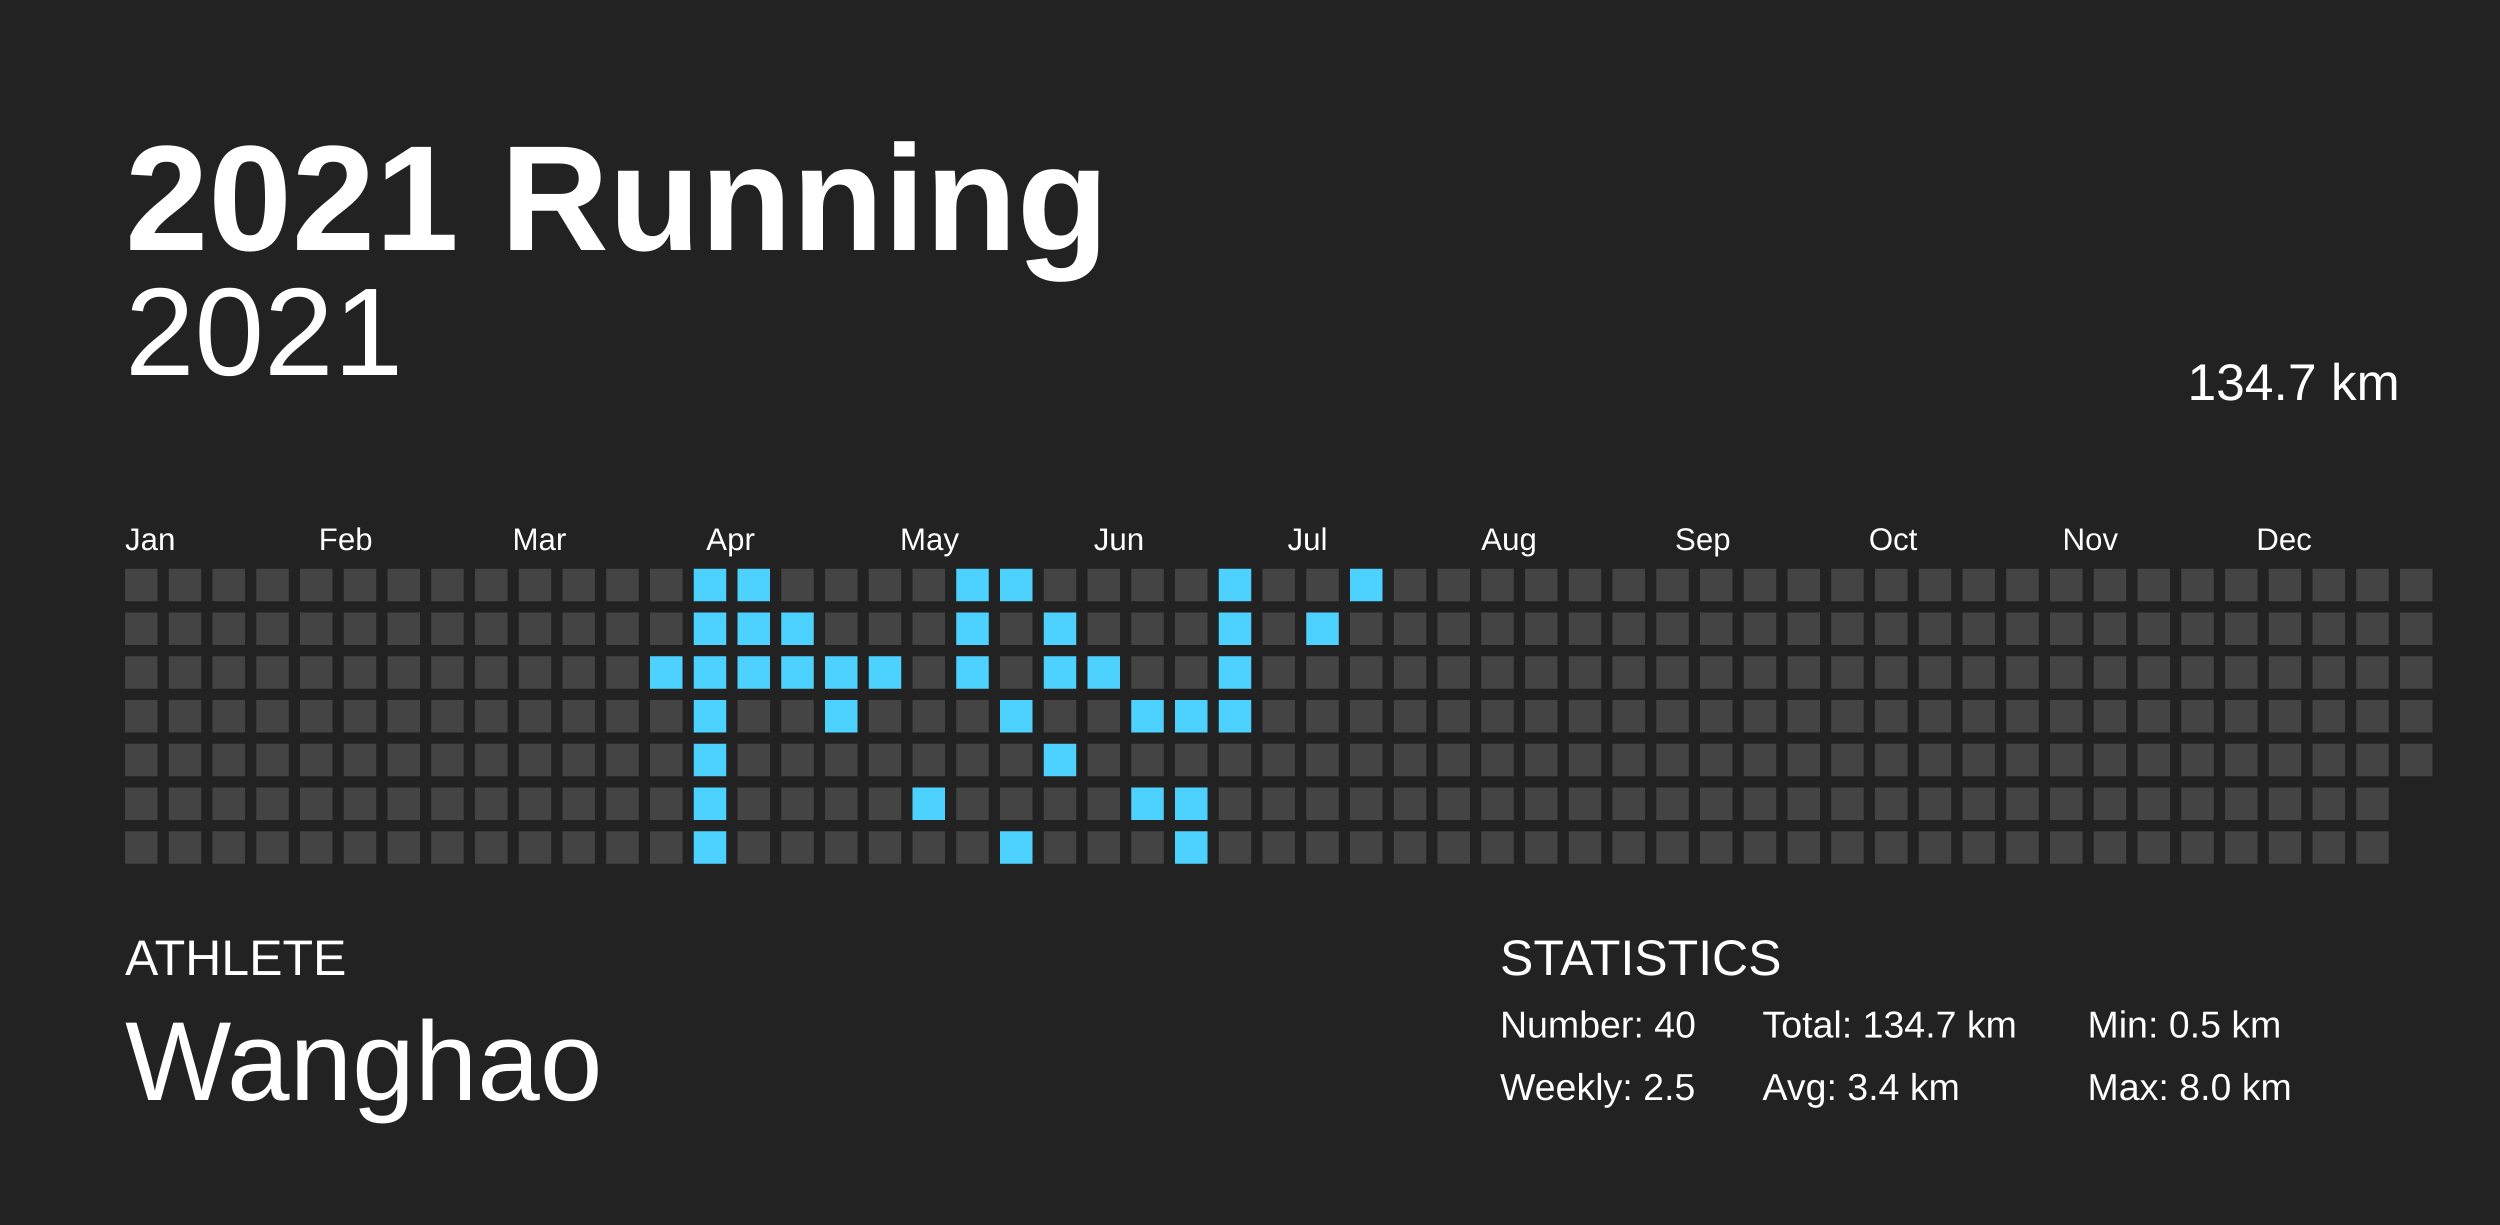
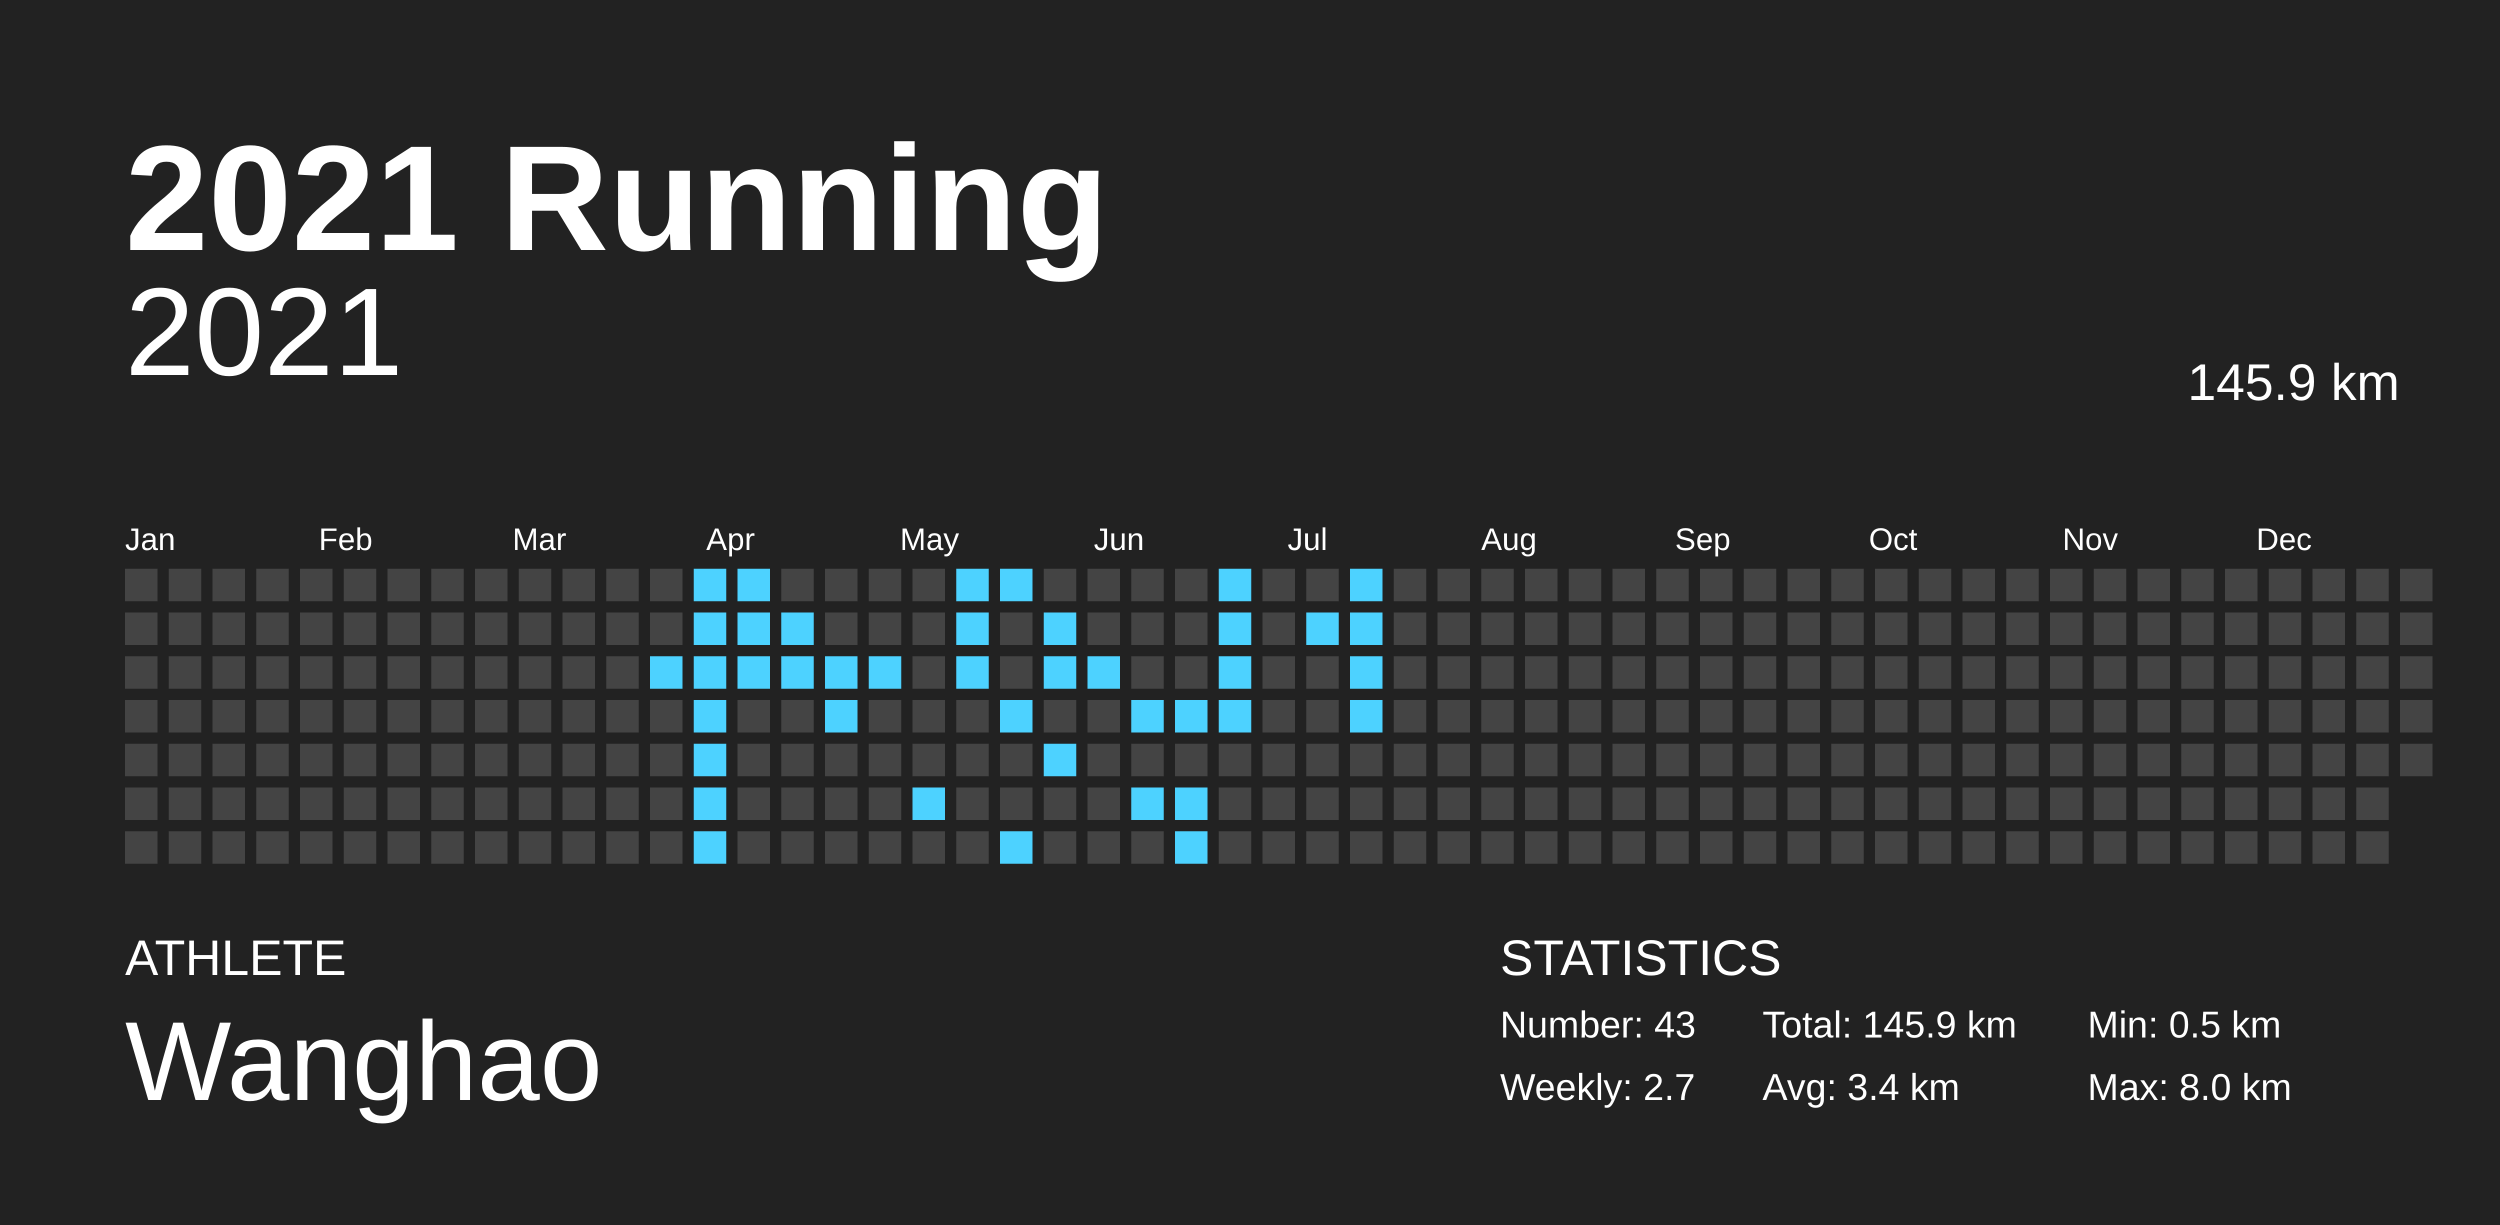
<svg xmlns="http://www.w3.org/2000/svg" baseProfile="full" height="98mm" version="1.1" viewBox="0,0,200,98" width="200mm">
  <defs />
  <rect fill="#222222" height="98" width="200" x="0" y="0" />
  <text fill="#FFFFFF" style="font-size:12px; font-family:Arial; font-weight:bold;" x="10" y="20">2021 Running</text>
  <text fill="#FFFFFF" style="font-size:4px; font-family:Arial" x="10" y="78">ATHLETE</text>
  <text fill="#FFFFFF" style="font-size:9px; font-family:Arial" x="10" y="88">Wanghao</text>
  <text fill="#FFFFFF" style="font-size:4px; font-family:Arial" x="120" y="78">STATISTICS</text>
-   <text fill="#FFFFFF" style="font-size:3px; font-family:Arial" x="120" y="83">Number: 40</text>
-   <text fill="#FFFFFF" style="font-size:3px; font-family:Arial" x="120" y="88">Weekly: 2.5</text>
-   <text fill="#FFFFFF" style="font-size:3px; font-family:Arial" x="141" y="83">Total: 134.7 km</text>
+   <text fill="#FFFFFF" style="font-size:3px; font-family:Arial" x="120" y="83">Number: 43</text>
+   <text fill="#FFFFFF" style="font-size:3px; font-family:Arial" x="120" y="88">Weekly: 2.7</text>
+   <text fill="#FFFFFF" style="font-size:3px; font-family:Arial" x="141" y="83">Total: 145.9 km</text>
  <text fill="#FFFFFF" style="font-size:3px; font-family:Arial" x="141" y="88">Avg: 3.4 km</text>
  <text fill="#FFFFFF" style="font-size:3px; font-family:Arial" x="167" y="83">Min: 0.5 km</text>
  <text fill="#FFFFFF" style="font-size:3px; font-family:Arial" x="167" y="88">Max: 8.0 km</text>
  <text alignment-baseline="hanging" fill="#FFFFFF" style="font-size:10.0px; font-family:Arial;" x="10" y="30">2021</text>
-   <text alignment-baseline="hanging" fill="#FFFFFF" style="font-size:4.125px; font-family:Arial;" x="175" y="32">134.7 km</text>
+   <text alignment-baseline="hanging" fill="#FFFFFF" style="font-size:4.125px; font-family:Arial;" x="175" y="32">145.9 km</text>
  <text fill="#FFFFFF" style="font-size:2.5px; font-family:Arial" x="10.0" y="44">Jan</text>
  <text fill="#FFFFFF" style="font-size:2.5px; font-family:Arial" x="25.5" y="44">Feb</text>
  <text fill="#FFFFFF" style="font-size:2.5px; font-family:Arial" x="41.0" y="44">Mar</text>
  <text fill="#FFFFFF" style="font-size:2.5px; font-family:Arial" x="56.5" y="44">Apr</text>
  <text fill="#FFFFFF" style="font-size:2.5px; font-family:Arial" x="72.0" y="44">May</text>
  <text fill="#FFFFFF" style="font-size:2.5px; font-family:Arial" x="87.5" y="44">Jun</text>
  <text fill="#FFFFFF" style="font-size:2.5px; font-family:Arial" x="103.0" y="44">Jul</text>
  <text fill="#FFFFFF" style="font-size:2.5px; font-family:Arial" x="118.5" y="44">Aug</text>
  <text fill="#FFFFFF" style="font-size:2.5px; font-family:Arial" x="134.0" y="44">Sep</text>
  <text fill="#FFFFFF" style="font-size:2.5px; font-family:Arial" x="149.5" y="44">Oct</text>
  <text fill="#FFFFFF" style="font-size:2.5px; font-family:Arial" x="165.0" y="44">Nov</text>
  <text fill="#FFFFFF" style="font-size:2.5px; font-family:Arial" x="180.5" y="44">Dec</text>
  <rect fill="#444444" height="2.6" width="2.6" x="10.0" y="45.5" />
  <rect fill="#444444" height="2.6" width="2.6" x="10.0" y="49.0" />
  <rect fill="#444444" height="2.6" width="2.6" x="10.0" y="52.5" />
  <rect fill="#444444" height="2.6" width="2.6" x="10.0" y="56.0" />
  <rect fill="#444444" height="2.6" width="2.6" x="10.0" y="59.5" />
  <rect fill="#444444" height="2.6" width="2.6" x="10.0" y="63.0" />
  <rect fill="#444444" height="2.6" width="2.6" x="10.0" y="66.5" />
  <rect fill="#444444" height="2.6" width="2.6" x="13.5" y="45.5" />
  <rect fill="#444444" height="2.6" width="2.6" x="13.5" y="49.0" />
  <rect fill="#444444" height="2.6" width="2.6" x="13.5" y="52.5" />
  <rect fill="#444444" height="2.6" width="2.6" x="13.5" y="56.0" />
  <rect fill="#444444" height="2.6" width="2.6" x="13.5" y="59.5" />
  <rect fill="#444444" height="2.6" width="2.6" x="13.5" y="63.0" />
  <rect fill="#444444" height="2.6" width="2.6" x="13.5" y="66.5" />
  <rect fill="#444444" height="2.6" width="2.6" x="17.0" y="45.5" />
  <rect fill="#444444" height="2.6" width="2.6" x="17.0" y="49.0" />
  <rect fill="#444444" height="2.6" width="2.6" x="17.0" y="52.5" />
  <rect fill="#444444" height="2.6" width="2.6" x="17.0" y="56.0" />
  <rect fill="#444444" height="2.6" width="2.6" x="17.0" y="59.5" />
  <rect fill="#444444" height="2.6" width="2.6" x="17.0" y="63.0" />
  <rect fill="#444444" height="2.6" width="2.6" x="17.0" y="66.5" />
  <rect fill="#444444" height="2.6" width="2.6" x="20.5" y="45.5" />
  <rect fill="#444444" height="2.6" width="2.6" x="20.5" y="49.0" />
  <rect fill="#444444" height="2.6" width="2.6" x="20.5" y="52.5" />
  <rect fill="#444444" height="2.6" width="2.6" x="20.5" y="56.0" />
  <rect fill="#444444" height="2.6" width="2.6" x="20.5" y="59.5" />
  <rect fill="#444444" height="2.6" width="2.6" x="20.5" y="63.0" />
  <rect fill="#444444" height="2.6" width="2.6" x="20.5" y="66.5" />
  <rect fill="#444444" height="2.6" width="2.6" x="24.0" y="45.5" />
  <rect fill="#444444" height="2.6" width="2.6" x="24.0" y="49.0" />
  <rect fill="#444444" height="2.6" width="2.6" x="24.0" y="52.5" />
  <rect fill="#444444" height="2.6" width="2.6" x="24.0" y="56.0" />
  <rect fill="#444444" height="2.6" width="2.6" x="24.0" y="59.5" />
  <rect fill="#444444" height="2.6" width="2.6" x="24.0" y="63.0" />
  <rect fill="#444444" height="2.6" width="2.6" x="24.0" y="66.5" />
  <rect fill="#444444" height="2.6" width="2.6" x="27.5" y="45.5" />
  <rect fill="#444444" height="2.6" width="2.6" x="27.5" y="49.0" />
  <rect fill="#444444" height="2.6" width="2.6" x="27.5" y="52.5" />
  <rect fill="#444444" height="2.6" width="2.6" x="27.5" y="56.0" />
  <rect fill="#444444" height="2.6" width="2.6" x="27.5" y="59.5" />
  <rect fill="#444444" height="2.6" width="2.6" x="27.5" y="63.0" />
  <rect fill="#444444" height="2.6" width="2.6" x="27.5" y="66.5" />
  <rect fill="#444444" height="2.6" width="2.6" x="31.0" y="45.5" />
  <rect fill="#444444" height="2.6" width="2.6" x="31.0" y="49.0" />
  <rect fill="#444444" height="2.6" width="2.6" x="31.0" y="52.5" />
  <rect fill="#444444" height="2.6" width="2.6" x="31.0" y="56.0" />
  <rect fill="#444444" height="2.6" width="2.6" x="31.0" y="59.5" />
  <rect fill="#444444" height="2.6" width="2.6" x="31.0" y="63.0" />
  <rect fill="#444444" height="2.6" width="2.6" x="31.0" y="66.5" />
  <rect fill="#444444" height="2.6" width="2.6" x="34.5" y="45.5" />
  <rect fill="#444444" height="2.6" width="2.6" x="34.5" y="49.0" />
  <rect fill="#444444" height="2.6" width="2.6" x="34.5" y="52.5" />
  <rect fill="#444444" height="2.6" width="2.6" x="34.5" y="56.0" />
  <rect fill="#444444" height="2.6" width="2.6" x="34.5" y="59.5" />
  <rect fill="#444444" height="2.6" width="2.6" x="34.5" y="63.0" />
  <rect fill="#444444" height="2.6" width="2.6" x="34.5" y="66.5" />
  <rect fill="#444444" height="2.6" width="2.6" x="38.0" y="45.5" />
  <rect fill="#444444" height="2.6" width="2.6" x="38.0" y="49.0" />
  <rect fill="#444444" height="2.6" width="2.6" x="38.0" y="52.5" />
  <rect fill="#444444" height="2.6" width="2.6" x="38.0" y="56.0" />
  <rect fill="#444444" height="2.6" width="2.6" x="38.0" y="59.5" />
  <rect fill="#444444" height="2.6" width="2.6" x="38.0" y="63.0" />
  <rect fill="#444444" height="2.6" width="2.6" x="38.0" y="66.5" />
  <rect fill="#444444" height="2.6" width="2.6" x="41.5" y="45.5" />
  <rect fill="#444444" height="2.6" width="2.6" x="41.5" y="49.0" />
  <rect fill="#444444" height="2.6" width="2.6" x="41.5" y="52.5" />
  <rect fill="#444444" height="2.6" width="2.6" x="41.5" y="56.0" />
  <rect fill="#444444" height="2.6" width="2.6" x="41.5" y="59.5" />
  <rect fill="#444444" height="2.6" width="2.6" x="41.5" y="63.0" />
  <rect fill="#444444" height="2.6" width="2.6" x="41.5" y="66.5" />
  <rect fill="#444444" height="2.6" width="2.6" x="45.0" y="45.5" />
  <rect fill="#444444" height="2.6" width="2.6" x="45.0" y="49.0" />
  <rect fill="#444444" height="2.6" width="2.6" x="45.0" y="52.5" />
  <rect fill="#444444" height="2.6" width="2.6" x="45.0" y="56.0" />
  <rect fill="#444444" height="2.6" width="2.6" x="45.0" y="59.5" />
  <rect fill="#444444" height="2.6" width="2.6" x="45.0" y="63.0" />
  <rect fill="#444444" height="2.6" width="2.6" x="45.0" y="66.5" />
  <rect fill="#444444" height="2.6" width="2.6" x="48.5" y="45.5" />
  <rect fill="#444444" height="2.6" width="2.6" x="48.5" y="49.0" />
  <rect fill="#444444" height="2.6" width="2.6" x="48.5" y="52.5" />
  <rect fill="#444444" height="2.6" width="2.6" x="48.5" y="56.0" />
  <rect fill="#444444" height="2.6" width="2.6" x="48.5" y="59.5" />
  <rect fill="#444444" height="2.6" width="2.6" x="48.5" y="63.0" />
  <rect fill="#444444" height="2.6" width="2.6" x="48.5" y="66.5" />
  <rect fill="#444444" height="2.6" width="2.6" x="52.0" y="45.5" />
  <rect fill="#444444" height="2.6" width="2.6" x="52.0" y="49.0" />
  <rect fill="#4dd2ff" height="2.6" width="2.6" x="52.0" y="52.5" />
  <rect fill="#444444" height="2.6" width="2.6" x="52.0" y="56.0" />
  <rect fill="#444444" height="2.6" width="2.6" x="52.0" y="59.5" />
  <rect fill="#444444" height="2.6" width="2.6" x="52.0" y="63.0" />
  <rect fill="#444444" height="2.6" width="2.6" x="52.0" y="66.5" />
  <rect fill="#4dd2ff" height="2.6" width="2.6" x="55.5" y="45.5" />
  <rect fill="#4dd2ff" height="2.6" width="2.6" x="55.5" y="49.0" />
  <rect fill="#4dd2ff" height="2.6" width="2.6" x="55.5" y="52.5" />
  <rect fill="#4dd2ff" height="2.6" width="2.6" x="55.5" y="56.0" />
  <rect fill="#4dd2ff" height="2.6" width="2.6" x="55.5" y="59.5" />
  <rect fill="#4dd2ff" height="2.6" width="2.6" x="55.5" y="63.0" />
  <rect fill="#4dd2ff" height="2.6" width="2.6" x="55.5" y="66.5" />
  <rect fill="#4dd2ff" height="2.6" width="2.6" x="59.0" y="45.5" />
  <rect fill="#4dd2ff" height="2.6" width="2.6" x="59.0" y="49.0" />
  <rect fill="#4dd2ff" height="2.6" width="2.6" x="59.0" y="52.5" />
  <rect fill="#444444" height="2.6" width="2.6" x="59.0" y="56.0" />
  <rect fill="#444444" height="2.6" width="2.6" x="59.0" y="59.5" />
  <rect fill="#444444" height="2.6" width="2.6" x="59.0" y="63.0" />
  <rect fill="#444444" height="2.6" width="2.6" x="59.0" y="66.5" />
  <rect fill="#444444" height="2.6" width="2.6" x="62.5" y="45.5" />
  <rect fill="#4dd2ff" height="2.6" width="2.6" x="62.5" y="49.0" />
  <rect fill="#4dd2ff" height="2.6" width="2.6" x="62.5" y="52.5" />
  <rect fill="#444444" height="2.6" width="2.6" x="62.5" y="56.0" />
  <rect fill="#444444" height="2.6" width="2.6" x="62.5" y="59.5" />
  <rect fill="#444444" height="2.6" width="2.6" x="62.5" y="63.0" />
  <rect fill="#444444" height="2.6" width="2.6" x="62.5" y="66.5" />
  <rect fill="#444444" height="2.6" width="2.6" x="66.0" y="45.5" />
  <rect fill="#444444" height="2.6" width="2.6" x="66.0" y="49.0" />
  <rect fill="#4dd2ff" height="2.6" width="2.6" x="66.0" y="52.5" />
  <rect fill="#4dd2ff" height="2.6" width="2.6" x="66.0" y="56.0" />
  <rect fill="#444444" height="2.6" width="2.6" x="66.0" y="59.5" />
  <rect fill="#444444" height="2.6" width="2.6" x="66.0" y="63.0" />
  <rect fill="#444444" height="2.6" width="2.6" x="66.0" y="66.5" />
  <rect fill="#444444" height="2.6" width="2.6" x="69.5" y="45.5" />
  <rect fill="#444444" height="2.6" width="2.6" x="69.5" y="49.0" />
  <rect fill="#4dd2ff" height="2.6" width="2.6" x="69.5" y="52.5" />
  <rect fill="#444444" height="2.6" width="2.6" x="69.5" y="56.0" />
  <rect fill="#444444" height="2.6" width="2.6" x="69.5" y="59.5" />
  <rect fill="#444444" height="2.6" width="2.6" x="69.5" y="63.0" />
  <rect fill="#444444" height="2.6" width="2.6" x="69.5" y="66.5" />
  <rect fill="#444444" height="2.6" width="2.6" x="73.0" y="45.5" />
  <rect fill="#444444" height="2.6" width="2.6" x="73.0" y="49.0" />
  <rect fill="#444444" height="2.6" width="2.6" x="73.0" y="52.5" />
  <rect fill="#444444" height="2.6" width="2.6" x="73.0" y="56.0" />
  <rect fill="#444444" height="2.6" width="2.6" x="73.0" y="59.5" />
  <rect fill="#4dd2ff" height="2.6" width="2.6" x="73.0" y="63.0" />
  <rect fill="#444444" height="2.6" width="2.6" x="73.0" y="66.5" />
  <rect fill="#4dd2ff" height="2.6" width="2.6" x="76.5" y="45.5" />
  <rect fill="#4dd2ff" height="2.6" width="2.6" x="76.5" y="49.0" />
  <rect fill="#4dd2ff" height="2.6" width="2.6" x="76.5" y="52.5" />
  <rect fill="#444444" height="2.6" width="2.6" x="76.5" y="56.0" />
  <rect fill="#444444" height="2.6" width="2.6" x="76.5" y="59.5" />
  <rect fill="#444444" height="2.6" width="2.6" x="76.5" y="63.0" />
  <rect fill="#444444" height="2.6" width="2.6" x="76.5" y="66.5" />
  <rect fill="#4dd2ff" height="2.6" width="2.6" x="80.0" y="45.5" />
  <rect fill="#444444" height="2.6" width="2.6" x="80.0" y="49.0" />
  <rect fill="#444444" height="2.6" width="2.6" x="80.0" y="52.5" />
  <rect fill="#4dd2ff" height="2.6" width="2.6" x="80.0" y="56.0" />
  <rect fill="#444444" height="2.6" width="2.6" x="80.0" y="59.5" />
  <rect fill="#444444" height="2.6" width="2.6" x="80.0" y="63.0" />
  <rect fill="#4dd2ff" height="2.6" width="2.6" x="80.0" y="66.5" />
  <rect fill="#444444" height="2.6" width="2.6" x="83.5" y="45.5" />
  <rect fill="#4dd2ff" height="2.6" width="2.6" x="83.5" y="49.0" />
  <rect fill="#4dd2ff" height="2.6" width="2.6" x="83.5" y="52.5" />
  <rect fill="#444444" height="2.6" width="2.6" x="83.5" y="56.0" />
  <rect fill="#4dd2ff" height="2.6" width="2.6" x="83.5" y="59.5" />
  <rect fill="#444444" height="2.6" width="2.6" x="83.5" y="63.0" />
  <rect fill="#444444" height="2.6" width="2.6" x="83.5" y="66.5" />
  <rect fill="#444444" height="2.6" width="2.6" x="87.0" y="45.5" />
  <rect fill="#444444" height="2.6" width="2.6" x="87.0" y="49.0" />
  <rect fill="#4dd2ff" height="2.6" width="2.6" x="87.0" y="52.5" />
  <rect fill="#444444" height="2.6" width="2.6" x="87.0" y="56.0" />
  <rect fill="#444444" height="2.6" width="2.6" x="87.0" y="59.5" />
  <rect fill="#444444" height="2.6" width="2.6" x="87.0" y="63.0" />
  <rect fill="#444444" height="2.6" width="2.6" x="87.0" y="66.5" />
  <rect fill="#444444" height="2.6" width="2.6" x="90.5" y="45.5" />
  <rect fill="#444444" height="2.6" width="2.6" x="90.5" y="49.0" />
  <rect fill="#444444" height="2.6" width="2.6" x="90.5" y="52.5" />
  <rect fill="#4dd2ff" height="2.6" width="2.6" x="90.5" y="56.0" />
  <rect fill="#444444" height="2.6" width="2.6" x="90.5" y="59.5" />
  <rect fill="#4dd2ff" height="2.6" width="2.6" x="90.5" y="63.0" />
  <rect fill="#444444" height="2.6" width="2.6" x="90.5" y="66.5" />
  <rect fill="#444444" height="2.6" width="2.6" x="94.0" y="45.5" />
  <rect fill="#444444" height="2.6" width="2.6" x="94.0" y="49.0" />
  <rect fill="#444444" height="2.6" width="2.6" x="94.0" y="52.5" />
  <rect fill="#4dd2ff" height="2.6" width="2.6" x="94.0" y="56.0" />
  <rect fill="#444444" height="2.6" width="2.6" x="94.0" y="59.5" />
  <rect fill="#4dd2ff" height="2.6" width="2.6" x="94.0" y="63.0" />
  <rect fill="#4dd2ff" height="2.6" width="2.6" x="94.0" y="66.5" />
  <rect fill="#4dd2ff" height="2.6" width="2.6" x="97.5" y="45.5" />
  <rect fill="#4dd2ff" height="2.6" width="2.6" x="97.5" y="49.0" />
  <rect fill="#4dd2ff" height="2.6" width="2.6" x="97.5" y="52.5" />
  <rect fill="#4dd2ff" height="2.6" width="2.6" x="97.5" y="56.0" />
  <rect fill="#444444" height="2.6" width="2.6" x="97.5" y="59.5" />
  <rect fill="#444444" height="2.6" width="2.6" x="97.5" y="63.0" />
  <rect fill="#444444" height="2.6" width="2.6" x="97.5" y="66.5" />
  <rect fill="#444444" height="2.6" width="2.6" x="101.0" y="45.5" />
  <rect fill="#444444" height="2.6" width="2.6" x="101.0" y="49.0" />
  <rect fill="#444444" height="2.6" width="2.6" x="101.0" y="52.5" />
  <rect fill="#444444" height="2.6" width="2.6" x="101.0" y="56.0" />
  <rect fill="#444444" height="2.6" width="2.6" x="101.0" y="59.5" />
  <rect fill="#444444" height="2.6" width="2.6" x="101.0" y="63.0" />
  <rect fill="#444444" height="2.6" width="2.6" x="101.0" y="66.5" />
  <rect fill="#444444" height="2.6" width="2.6" x="104.5" y="45.5" />
  <rect fill="#4dd2ff" height="2.6" width="2.6" x="104.5" y="49.0" />
  <rect fill="#444444" height="2.6" width="2.6" x="104.5" y="52.5" />
  <rect fill="#444444" height="2.6" width="2.6" x="104.5" y="56.0" />
  <rect fill="#444444" height="2.6" width="2.6" x="104.5" y="59.5" />
  <rect fill="#444444" height="2.6" width="2.6" x="104.5" y="63.0" />
  <rect fill="#444444" height="2.6" width="2.6" x="104.5" y="66.5" />
  <rect fill="#4dd2ff" height="2.6" width="2.6" x="108.0" y="45.5" />
-   <rect fill="#444444" height="2.6" width="2.6" x="108.0" y="49.0" />
-   <rect fill="#444444" height="2.6" width="2.6" x="108.0" y="52.5" />
-   <rect fill="#444444" height="2.6" width="2.6" x="108.0" y="56.0" />
+   <rect fill="#4dd2ff" height="2.6" width="2.6" x="108.0" y="49.0" />
+   <rect fill="#4dd2ff" height="2.6" width="2.6" x="108.0" y="52.5" />
+   <rect fill="#4dd2ff" height="2.6" width="2.6" x="108.0" y="56.0" />
  <rect fill="#444444" height="2.6" width="2.6" x="108.0" y="59.5" />
  <rect fill="#444444" height="2.6" width="2.6" x="108.0" y="63.0" />
  <rect fill="#444444" height="2.6" width="2.6" x="108.0" y="66.5" />
  <rect fill="#444444" height="2.6" width="2.6" x="111.5" y="45.5" />
  <rect fill="#444444" height="2.6" width="2.6" x="111.5" y="49.0" />
  <rect fill="#444444" height="2.6" width="2.6" x="111.5" y="52.5" />
  <rect fill="#444444" height="2.6" width="2.6" x="111.5" y="56.0" />
  <rect fill="#444444" height="2.6" width="2.6" x="111.5" y="59.5" />
  <rect fill="#444444" height="2.6" width="2.6" x="111.5" y="63.0" />
  <rect fill="#444444" height="2.6" width="2.6" x="111.5" y="66.5" />
  <rect fill="#444444" height="2.6" width="2.6" x="115.0" y="45.5" />
  <rect fill="#444444" height="2.6" width="2.6" x="115.0" y="49.0" />
  <rect fill="#444444" height="2.6" width="2.6" x="115.0" y="52.5" />
  <rect fill="#444444" height="2.6" width="2.6" x="115.0" y="56.0" />
  <rect fill="#444444" height="2.6" width="2.6" x="115.0" y="59.5" />
  <rect fill="#444444" height="2.6" width="2.6" x="115.0" y="63.0" />
  <rect fill="#444444" height="2.6" width="2.6" x="115.0" y="66.5" />
  <rect fill="#444444" height="2.6" width="2.6" x="118.5" y="45.5" />
  <rect fill="#444444" height="2.6" width="2.6" x="118.5" y="49.0" />
  <rect fill="#444444" height="2.6" width="2.6" x="118.5" y="52.5" />
  <rect fill="#444444" height="2.6" width="2.6" x="118.5" y="56.0" />
  <rect fill="#444444" height="2.6" width="2.6" x="118.5" y="59.5" />
  <rect fill="#444444" height="2.6" width="2.6" x="118.5" y="63.0" />
  <rect fill="#444444" height="2.6" width="2.6" x="118.5" y="66.5" />
  <rect fill="#444444" height="2.6" width="2.6" x="122.0" y="45.5" />
  <rect fill="#444444" height="2.6" width="2.6" x="122.0" y="49.0" />
  <rect fill="#444444" height="2.6" width="2.6" x="122.0" y="52.5" />
  <rect fill="#444444" height="2.6" width="2.6" x="122.0" y="56.0" />
  <rect fill="#444444" height="2.6" width="2.6" x="122.0" y="59.5" />
  <rect fill="#444444" height="2.6" width="2.6" x="122.0" y="63.0" />
  <rect fill="#444444" height="2.6" width="2.6" x="122.0" y="66.5" />
  <rect fill="#444444" height="2.6" width="2.6" x="125.5" y="45.5" />
  <rect fill="#444444" height="2.6" width="2.6" x="125.5" y="49.0" />
  <rect fill="#444444" height="2.6" width="2.6" x="125.5" y="52.5" />
  <rect fill="#444444" height="2.6" width="2.6" x="125.5" y="56.0" />
  <rect fill="#444444" height="2.6" width="2.6" x="125.5" y="59.5" />
  <rect fill="#444444" height="2.6" width="2.6" x="125.5" y="63.0" />
  <rect fill="#444444" height="2.6" width="2.6" x="125.5" y="66.5" />
  <rect fill="#444444" height="2.6" width="2.6" x="129.0" y="45.5" />
  <rect fill="#444444" height="2.6" width="2.6" x="129.0" y="49.0" />
  <rect fill="#444444" height="2.6" width="2.6" x="129.0" y="52.5" />
  <rect fill="#444444" height="2.6" width="2.6" x="129.0" y="56.0" />
  <rect fill="#444444" height="2.6" width="2.6" x="129.0" y="59.5" />
  <rect fill="#444444" height="2.6" width="2.6" x="129.0" y="63.0" />
  <rect fill="#444444" height="2.6" width="2.6" x="129.0" y="66.5" />
  <rect fill="#444444" height="2.6" width="2.6" x="132.5" y="45.5" />
  <rect fill="#444444" height="2.6" width="2.6" x="132.5" y="49.0" />
  <rect fill="#444444" height="2.6" width="2.6" x="132.5" y="52.5" />
  <rect fill="#444444" height="2.6" width="2.6" x="132.5" y="56.0" />
  <rect fill="#444444" height="2.6" width="2.6" x="132.5" y="59.5" />
  <rect fill="#444444" height="2.6" width="2.6" x="132.5" y="63.0" />
  <rect fill="#444444" height="2.6" width="2.6" x="132.5" y="66.5" />
  <rect fill="#444444" height="2.6" width="2.6" x="136.0" y="45.5" />
  <rect fill="#444444" height="2.6" width="2.6" x="136.0" y="49.0" />
  <rect fill="#444444" height="2.6" width="2.6" x="136.0" y="52.5" />
  <rect fill="#444444" height="2.6" width="2.6" x="136.0" y="56.0" />
  <rect fill="#444444" height="2.6" width="2.6" x="136.0" y="59.5" />
  <rect fill="#444444" height="2.6" width="2.6" x="136.0" y="63.0" />
  <rect fill="#444444" height="2.6" width="2.6" x="136.0" y="66.5" />
  <rect fill="#444444" height="2.6" width="2.6" x="139.5" y="45.5" />
  <rect fill="#444444" height="2.6" width="2.6" x="139.5" y="49.0" />
  <rect fill="#444444" height="2.6" width="2.6" x="139.5" y="52.5" />
  <rect fill="#444444" height="2.6" width="2.6" x="139.5" y="56.0" />
  <rect fill="#444444" height="2.6" width="2.6" x="139.5" y="59.5" />
  <rect fill="#444444" height="2.6" width="2.6" x="139.5" y="63.0" />
  <rect fill="#444444" height="2.6" width="2.6" x="139.5" y="66.5" />
  <rect fill="#444444" height="2.6" width="2.6" x="143.0" y="45.5" />
  <rect fill="#444444" height="2.6" width="2.6" x="143.0" y="49.0" />
  <rect fill="#444444" height="2.6" width="2.6" x="143.0" y="52.5" />
  <rect fill="#444444" height="2.6" width="2.6" x="143.0" y="56.0" />
  <rect fill="#444444" height="2.6" width="2.6" x="143.0" y="59.5" />
  <rect fill="#444444" height="2.6" width="2.6" x="143.0" y="63.0" />
  <rect fill="#444444" height="2.6" width="2.6" x="143.0" y="66.5" />
  <rect fill="#444444" height="2.6" width="2.6" x="146.5" y="45.5" />
  <rect fill="#444444" height="2.6" width="2.6" x="146.5" y="49.0" />
  <rect fill="#444444" height="2.6" width="2.6" x="146.5" y="52.5" />
  <rect fill="#444444" height="2.6" width="2.6" x="146.5" y="56.0" />
  <rect fill="#444444" height="2.6" width="2.6" x="146.5" y="59.5" />
  <rect fill="#444444" height="2.6" width="2.6" x="146.5" y="63.0" />
  <rect fill="#444444" height="2.6" width="2.6" x="146.5" y="66.5" />
  <rect fill="#444444" height="2.6" width="2.6" x="150.0" y="45.5" />
  <rect fill="#444444" height="2.6" width="2.6" x="150.0" y="49.0" />
  <rect fill="#444444" height="2.6" width="2.6" x="150.0" y="52.5" />
  <rect fill="#444444" height="2.6" width="2.6" x="150.0" y="56.0" />
  <rect fill="#444444" height="2.6" width="2.6" x="150.0" y="59.5" />
  <rect fill="#444444" height="2.6" width="2.6" x="150.0" y="63.0" />
  <rect fill="#444444" height="2.6" width="2.6" x="150.0" y="66.5" />
  <rect fill="#444444" height="2.6" width="2.6" x="153.5" y="45.5" />
  <rect fill="#444444" height="2.6" width="2.6" x="153.5" y="49.0" />
  <rect fill="#444444" height="2.6" width="2.6" x="153.5" y="52.5" />
  <rect fill="#444444" height="2.6" width="2.6" x="153.5" y="56.0" />
  <rect fill="#444444" height="2.6" width="2.6" x="153.5" y="59.5" />
  <rect fill="#444444" height="2.6" width="2.6" x="153.5" y="63.0" />
  <rect fill="#444444" height="2.6" width="2.6" x="153.5" y="66.5" />
  <rect fill="#444444" height="2.6" width="2.6" x="157.0" y="45.5" />
  <rect fill="#444444" height="2.6" width="2.6" x="157.0" y="49.0" />
  <rect fill="#444444" height="2.6" width="2.6" x="157.0" y="52.5" />
  <rect fill="#444444" height="2.6" width="2.6" x="157.0" y="56.0" />
  <rect fill="#444444" height="2.6" width="2.6" x="157.0" y="59.5" />
  <rect fill="#444444" height="2.6" width="2.6" x="157.0" y="63.0" />
  <rect fill="#444444" height="2.6" width="2.6" x="157.0" y="66.5" />
  <rect fill="#444444" height="2.6" width="2.6" x="160.5" y="45.5" />
  <rect fill="#444444" height="2.6" width="2.6" x="160.5" y="49.0" />
  <rect fill="#444444" height="2.6" width="2.6" x="160.5" y="52.5" />
  <rect fill="#444444" height="2.6" width="2.6" x="160.5" y="56.0" />
  <rect fill="#444444" height="2.6" width="2.6" x="160.5" y="59.5" />
  <rect fill="#444444" height="2.6" width="2.6" x="160.5" y="63.0" />
  <rect fill="#444444" height="2.6" width="2.6" x="160.5" y="66.5" />
  <rect fill="#444444" height="2.6" width="2.6" x="164.0" y="45.5" />
  <rect fill="#444444" height="2.6" width="2.6" x="164.0" y="49.0" />
  <rect fill="#444444" height="2.6" width="2.6" x="164.0" y="52.5" />
  <rect fill="#444444" height="2.6" width="2.6" x="164.0" y="56.0" />
  <rect fill="#444444" height="2.6" width="2.6" x="164.0" y="59.5" />
  <rect fill="#444444" height="2.6" width="2.6" x="164.0" y="63.0" />
  <rect fill="#444444" height="2.6" width="2.6" x="164.0" y="66.5" />
  <rect fill="#444444" height="2.6" width="2.6" x="167.5" y="45.5" />
  <rect fill="#444444" height="2.6" width="2.6" x="167.5" y="49.0" />
  <rect fill="#444444" height="2.6" width="2.6" x="167.5" y="52.5" />
  <rect fill="#444444" height="2.6" width="2.6" x="167.5" y="56.0" />
  <rect fill="#444444" height="2.6" width="2.6" x="167.5" y="59.5" />
  <rect fill="#444444" height="2.6" width="2.6" x="167.5" y="63.0" />
  <rect fill="#444444" height="2.6" width="2.6" x="167.5" y="66.5" />
  <rect fill="#444444" height="2.6" width="2.6" x="171.0" y="45.5" />
  <rect fill="#444444" height="2.6" width="2.6" x="171.0" y="49.0" />
  <rect fill="#444444" height="2.6" width="2.6" x="171.0" y="52.5" />
  <rect fill="#444444" height="2.6" width="2.6" x="171.0" y="56.0" />
  <rect fill="#444444" height="2.6" width="2.6" x="171.0" y="59.5" />
  <rect fill="#444444" height="2.6" width="2.6" x="171.0" y="63.0" />
  <rect fill="#444444" height="2.6" width="2.6" x="171.0" y="66.5" />
  <rect fill="#444444" height="2.6" width="2.6" x="174.5" y="45.5" />
  <rect fill="#444444" height="2.6" width="2.6" x="174.5" y="49.0" />
  <rect fill="#444444" height="2.6" width="2.6" x="174.5" y="52.5" />
  <rect fill="#444444" height="2.6" width="2.6" x="174.5" y="56.0" />
  <rect fill="#444444" height="2.6" width="2.6" x="174.5" y="59.5" />
  <rect fill="#444444" height="2.6" width="2.6" x="174.5" y="63.0" />
  <rect fill="#444444" height="2.6" width="2.6" x="174.5" y="66.5" />
  <rect fill="#444444" height="2.6" width="2.6" x="178.0" y="45.5" />
  <rect fill="#444444" height="2.6" width="2.6" x="178.0" y="49.0" />
  <rect fill="#444444" height="2.6" width="2.6" x="178.0" y="52.5" />
  <rect fill="#444444" height="2.6" width="2.6" x="178.0" y="56.0" />
  <rect fill="#444444" height="2.6" width="2.6" x="178.0" y="59.5" />
  <rect fill="#444444" height="2.6" width="2.6" x="178.0" y="63.0" />
  <rect fill="#444444" height="2.6" width="2.6" x="178.0" y="66.5" />
  <rect fill="#444444" height="2.6" width="2.6" x="181.5" y="45.5" />
  <rect fill="#444444" height="2.6" width="2.6" x="181.5" y="49.0" />
  <rect fill="#444444" height="2.6" width="2.6" x="181.5" y="52.5" />
  <rect fill="#444444" height="2.6" width="2.6" x="181.5" y="56.0" />
  <rect fill="#444444" height="2.6" width="2.6" x="181.5" y="59.5" />
  <rect fill="#444444" height="2.6" width="2.6" x="181.5" y="63.0" />
  <rect fill="#444444" height="2.6" width="2.6" x="181.5" y="66.5" />
  <rect fill="#444444" height="2.6" width="2.6" x="185.0" y="45.5" />
  <rect fill="#444444" height="2.6" width="2.6" x="185.0" y="49.0" />
  <rect fill="#444444" height="2.6" width="2.6" x="185.0" y="52.5" />
  <rect fill="#444444" height="2.6" width="2.6" x="185.0" y="56.0" />
  <rect fill="#444444" height="2.6" width="2.6" x="185.0" y="59.5" />
  <rect fill="#444444" height="2.6" width="2.6" x="185.0" y="63.0" />
  <rect fill="#444444" height="2.6" width="2.6" x="185.0" y="66.5" />
  <rect fill="#444444" height="2.6" width="2.6" x="188.5" y="45.5" />
  <rect fill="#444444" height="2.6" width="2.6" x="188.5" y="49.0" />
  <rect fill="#444444" height="2.6" width="2.6" x="188.5" y="52.5" />
  <rect fill="#444444" height="2.6" width="2.6" x="188.5" y="56.0" />
  <rect fill="#444444" height="2.6" width="2.6" x="188.5" y="59.5" />
  <rect fill="#444444" height="2.6" width="2.6" x="188.5" y="63.0" />
  <rect fill="#444444" height="2.6" width="2.6" x="188.5" y="66.5" />
  <rect fill="#444444" height="2.6" width="2.6" x="192.0" y="45.5" />
  <rect fill="#444444" height="2.6" width="2.6" x="192.0" y="49.0" />
  <rect fill="#444444" height="2.6" width="2.6" x="192.0" y="52.5" />
  <rect fill="#444444" height="2.6" width="2.6" x="192.0" y="56.0" />
  <rect fill="#444444" height="2.6" width="2.6" x="192.0" y="59.5" />
</svg>
